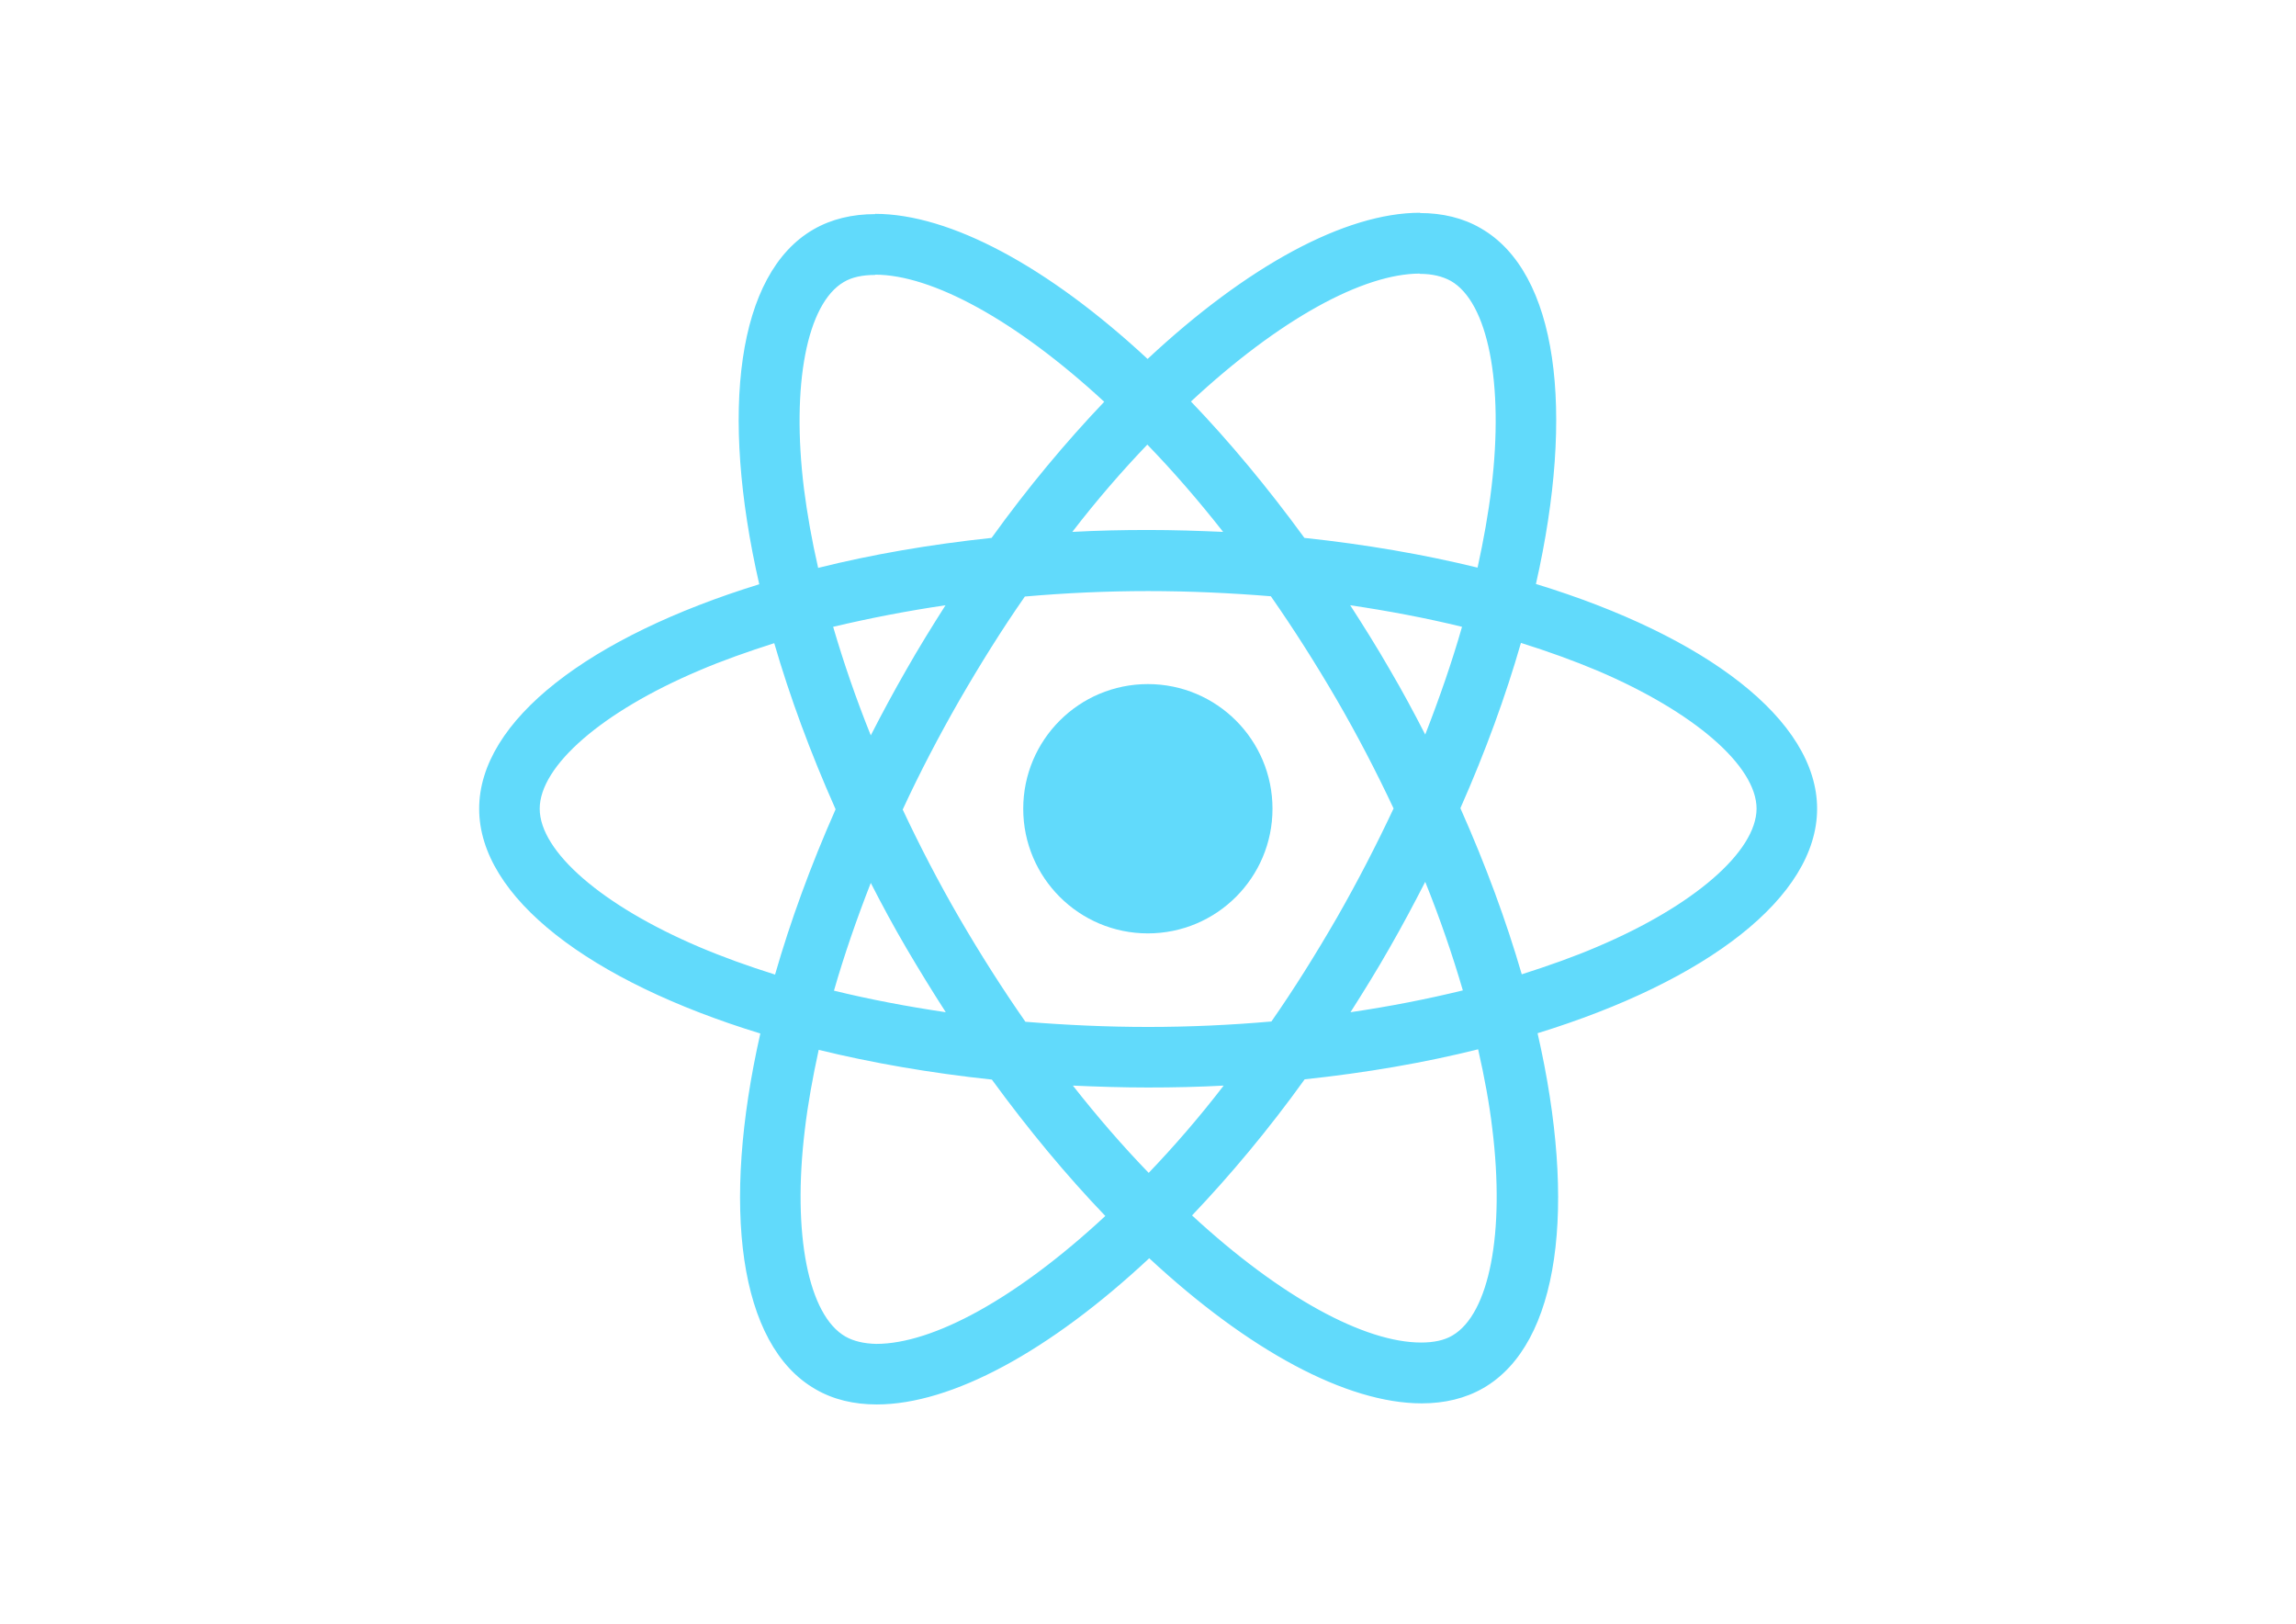
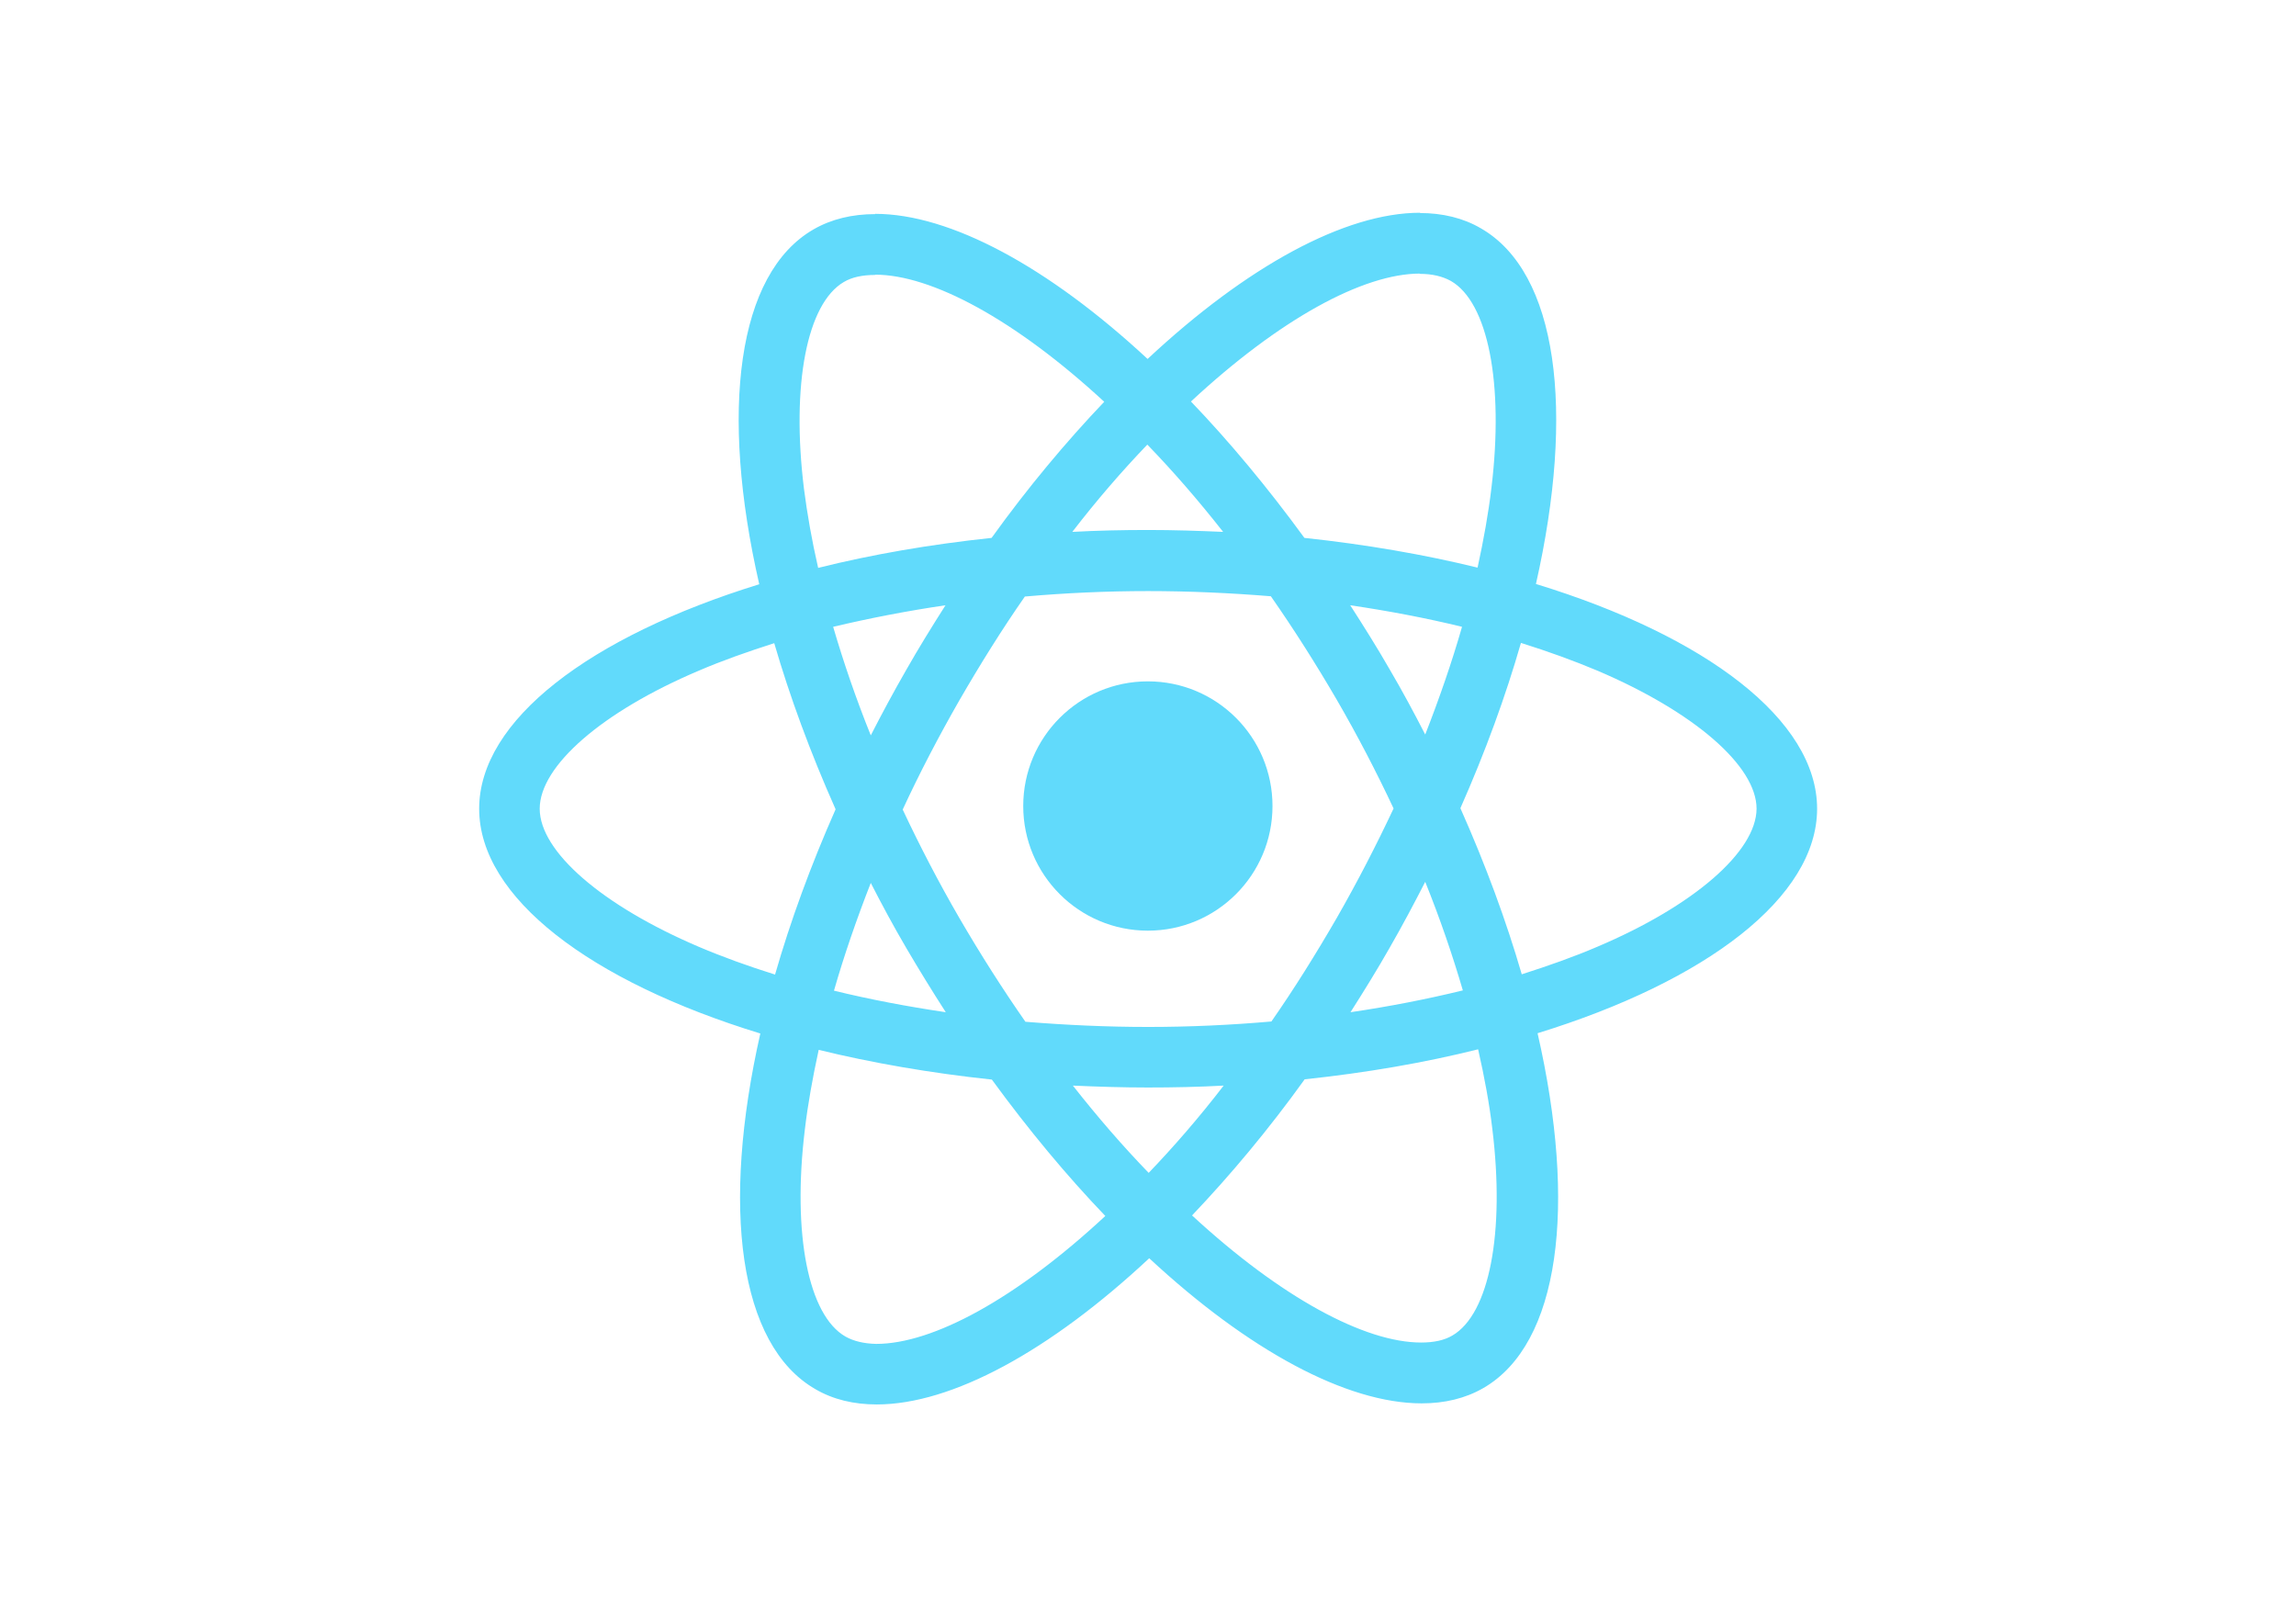
<svg xmlns="http://www.w3.org/2000/svg" viewBox="0 0 841.9 595.3">
  <g fill="#61DAFB">
    <path d="M666.3 296.5c0-32.5-40.7-63.3-103.1-82.4 14.4-63.6 8-114.2-20.2-130.4-6.5-3.8-14.1-5.6-22.4-5.6v22.3c4.6 0 8.3.9 11.4 2.6 13.6 7.8 19.5 37.5 14.9 75.7-1.1 9.4-2.9 19.3-5.1 29.4-19.6-4.8-41-8.5-63.5-10.9-13.5-18.5-27.5-35.3-41.6-50 32.6-30.3 63.2-46.9 84-46.9V78c-27.5 0-63.5 19.6-99.9 53.6-36.4-33.8-72.4-53.2-99.9-53.2v22.3c20.7 0 51.4 16.5 84 46.6-14 14.7-28 31.4-41.3 49.9-22.6 2.4-44 6.1-63.6 11-2.3-10-4-19.7-5.2-29-4.7-38.2 1.1-67.9 14.6-75.8 3-1.8 6.9-2.6 11.5-2.6V78.5c-8.4 0-16 1.8-22.6 5.6-28.1 16.2-34.4 66.7-19.9 130.1-62.2 19.2-102.7 49.9-102.7 82.3 0 32.5 40.7 63.3 103.1 82.4-14.4 63.6-8 114.2 20.2 130.4 6.5 3.8 14.1 5.6 22.5 5.6 27.5 0 63.5-19.6 99.9-53.6 36.4 33.8 72.4 53.2 99.9 53.2 8.4 0 16-1.8 22.6-5.6 28.1-16.2 34.4-66.7 19.9-130.1 62-19.1 102.5-49.9 102.5-82.3zm-130.2-66.7c-3.7 12.9-8.3 26.2-13.5 39.5-4.1-8-8.4-16-13.1-24-4.6-8-9.5-15.8-14.4-23.4 14.2 2.1 27.9 4.7 41 7.9zm-45.8 106.5c-7.8 13.5-15.8 26.3-24.1 38.2-14.9 1.3-30 2-45.2 2-15.1 0-30.2-.7-45-1.9-8.3-11.9-16.4-24.6-24.2-38-7.6-13.1-14.5-26.4-20.8-39.8 6.2-13.4 13.2-26.8 20.7-39.9 7.8-13.5 15.8-26.3 24.1-38.2 14.9-1.3 30-2 45.2-2 15.1 0 30.2.7 45 1.9 8.3 11.9 16.4 24.6 24.2 38 7.6 13.1 14.5 26.4 20.8 39.8-6.3 13.4-13.2 26.8-20.7 39.9zm32.3-13c5.4 13.4 10 26.8 13.8 39.8-13.1 3.2-26.9 5.9-41.2 8 4.9-7.7 9.8-15.6 14.4-23.7 4.6-8 8.9-16.1 13-24.1zM421.2 430c-9.3-9.6-18.6-20.3-27.8-32 9 .4 18.2.7 27.5.7 9.4 0 18.7-.2 27.8-.7-9 11.7-18.3 22.4-27.5 32zm-74.4-58.9c-14.2-2.1-27.9-4.7-41-7.9 3.7-12.9 8.3-26.2 13.5-39.5 4.1 8 8.4 16 13.1 24 4.7 8 9.5 15.8 14.4 23.4zM420.7 163c9.3 9.6 18.6 20.3 27.8 32-9-.4-18.2-.7-27.5-.7-9.4 0-18.7.2-27.8.7 9-11.7 18.3-22.4 27.5-32zm-74 58.9c-4.9 7.7-9.8 15.6-14.4 23.7-4.6 8-8.9 16-13 24-5.4-13.4-10-26.8-13.8-39.8 13.1-3.1 26.9-5.8 41.2-7.9zm-90.5 125.2c-35.4-15.1-58.3-34.9-58.3-50.6 0-15.7 22.9-35.6 58.3-50.6 8.6-3.7 18-7 27.7-10.1 5.7 19.6 13.2 40 22.5 60.9-9.2 20.8-16.6 41.1-22.2 60.6-9.9-3.1-19.3-6.5-28-10.2zM310 490c-13.6-7.8-19.5-37.5-14.9-75.7 1.1-9.4 2.9-19.3 5.1-29.4 19.6 4.8 41 8.5 63.5 10.9 13.5 18.5 27.5 35.3 41.6 50-32.6 30.3-63.2 46.9-84 46.9-4.5-.1-8.3-1-11.3-2.7zm237.2-76.2c4.7 38.2-1.1 67.9-14.6 75.8-3 1.8-6.9 2.6-11.5 2.6-20.7 0-51.4-16.5-84-46.6 14-14.7 28-31.4 41.3-49.9 22.6-2.4 44-6.1 63.6-11 2.3 10.1 4.1 19.8 5.2 29.1zm38.5-66.7c-8.6 3.7-18 7-27.7 10.1-5.7-19.6-13.2-40-22.5-60.9 9.2-20.8 16.6-41.1 22.2-60.6 9.9 3.1 19.3 6.5 28.1 10.2 35.4 15.1 58.3 34.9 58.3 50.6-.1 15.7-23 35.6-58.4 50.6zM320.8 78.4z" />
-     <circle cx="420.9" cy="296.5" r="45.7" />
+     <circle cx="420.9" cy="295.5" r="45.7" />
    <path d="M520.5 78.1z" />
  </g>
</svg>
